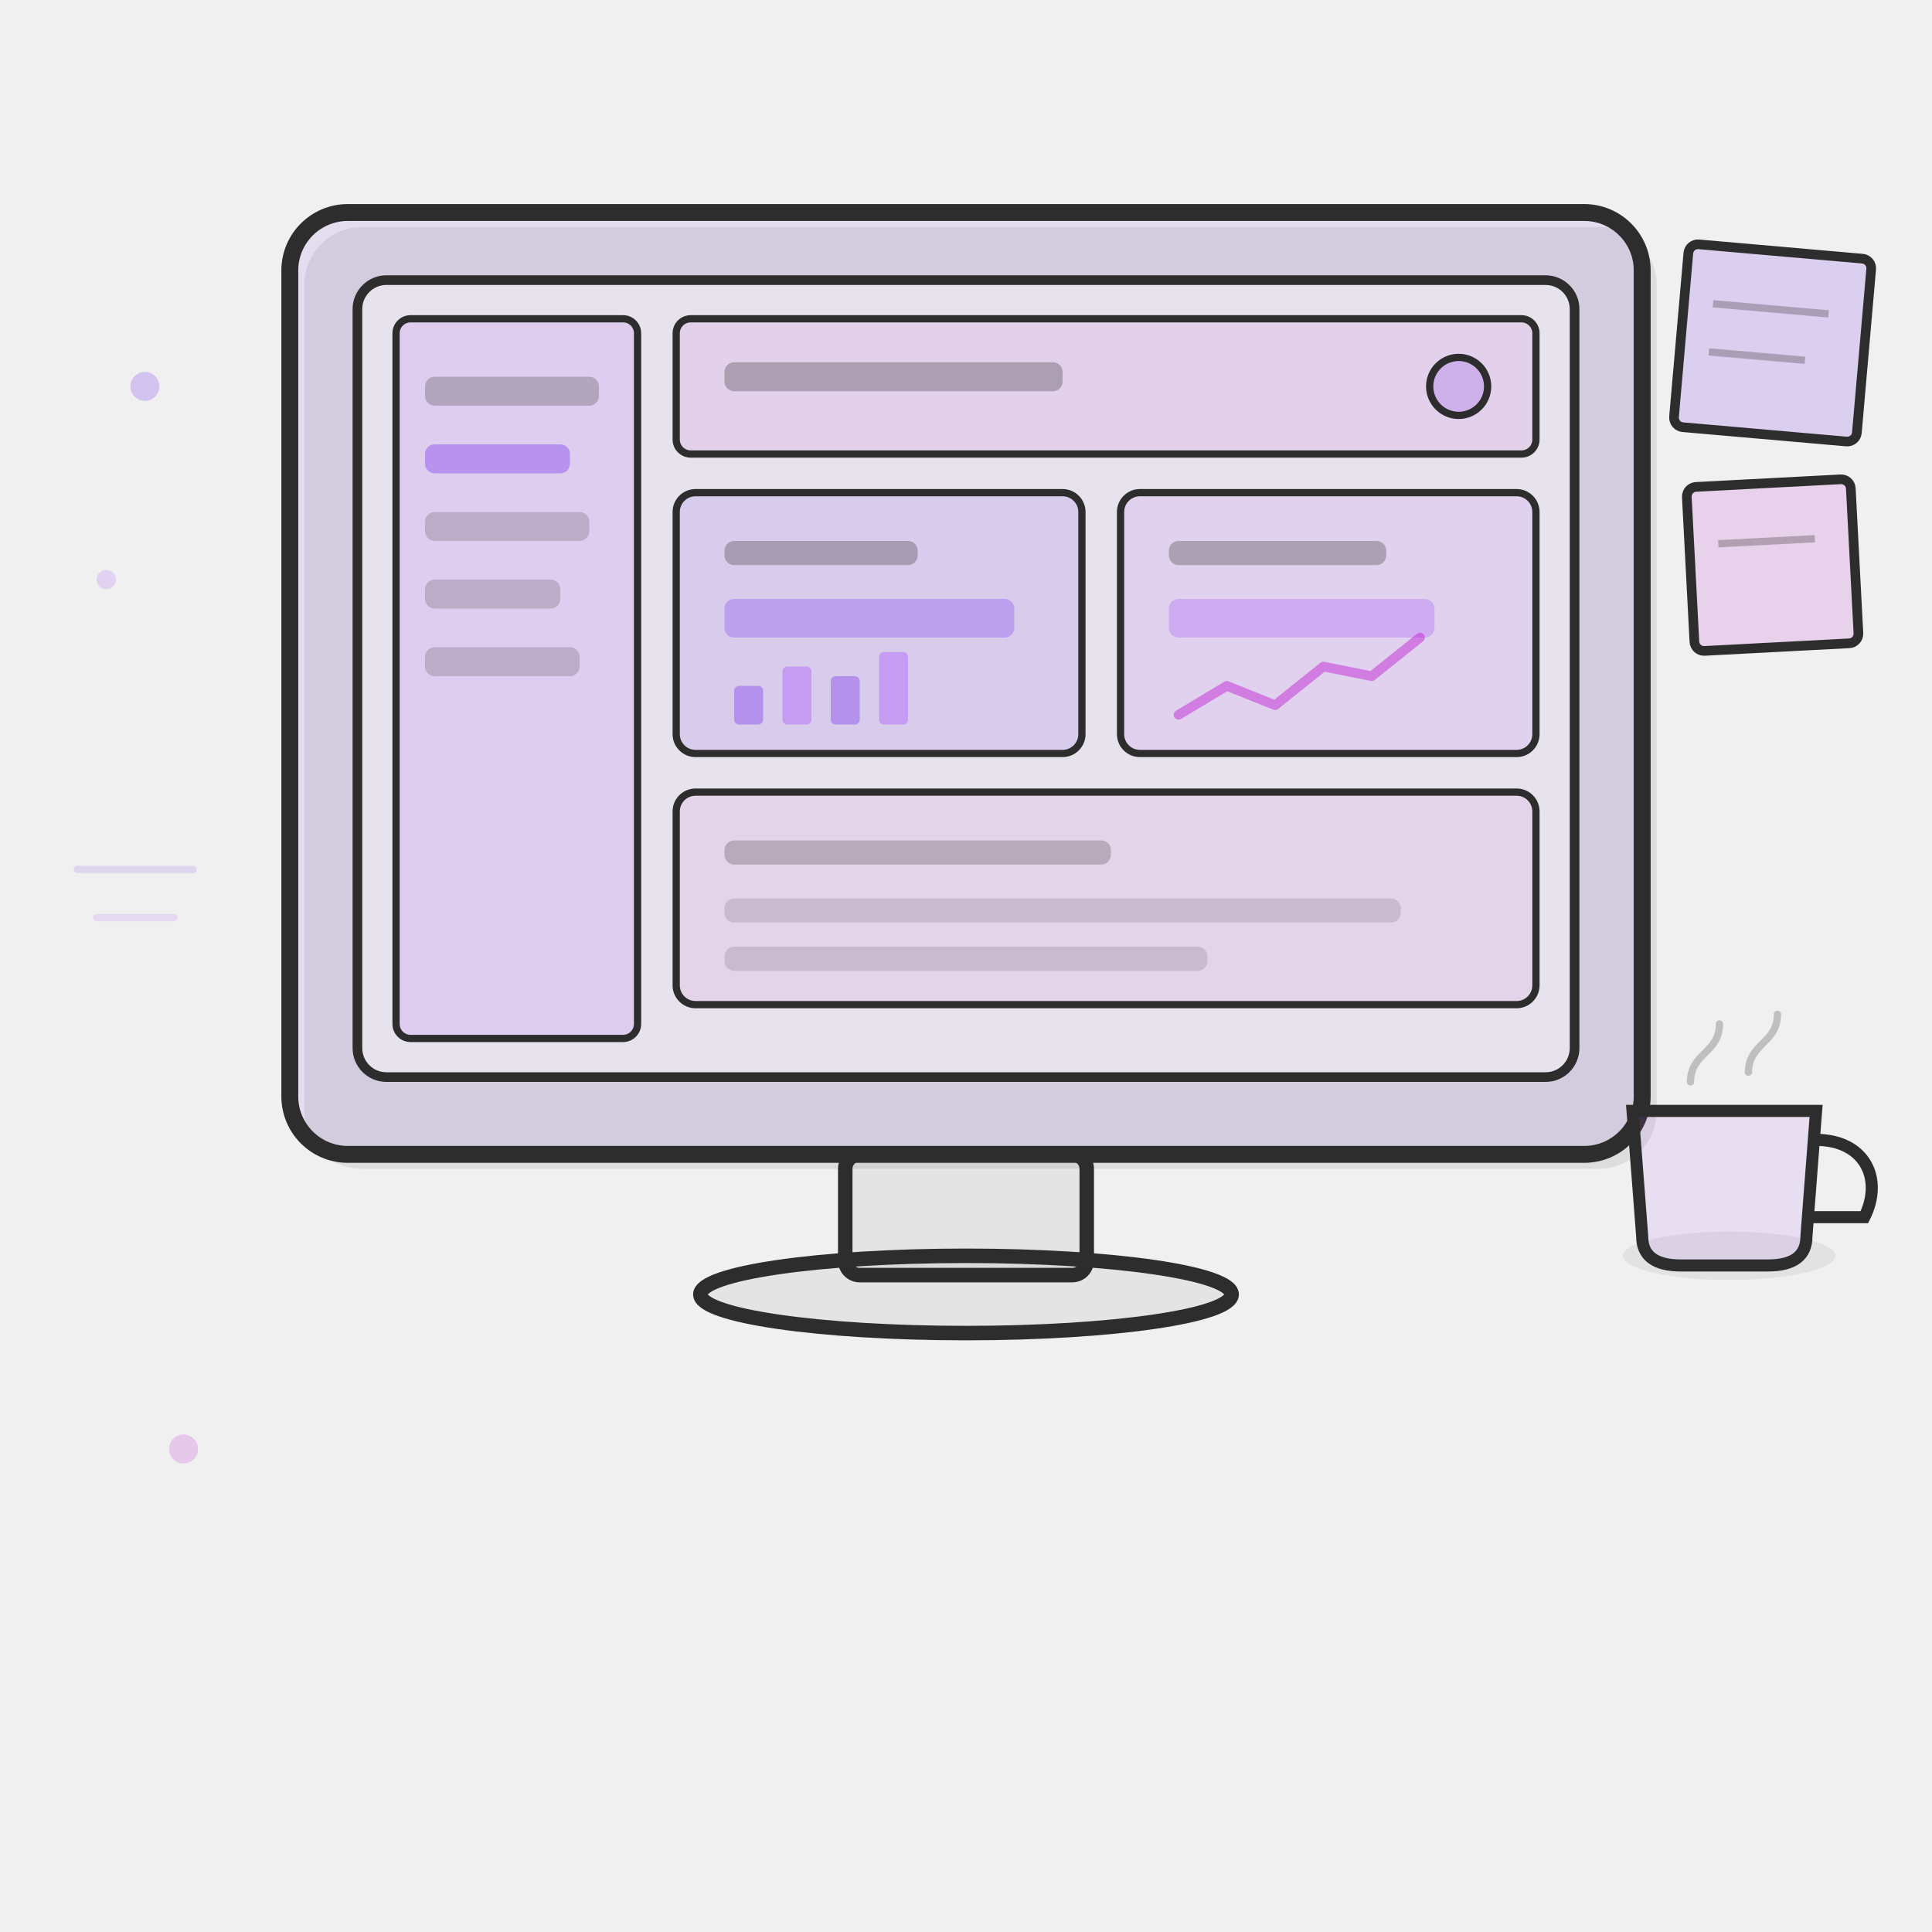
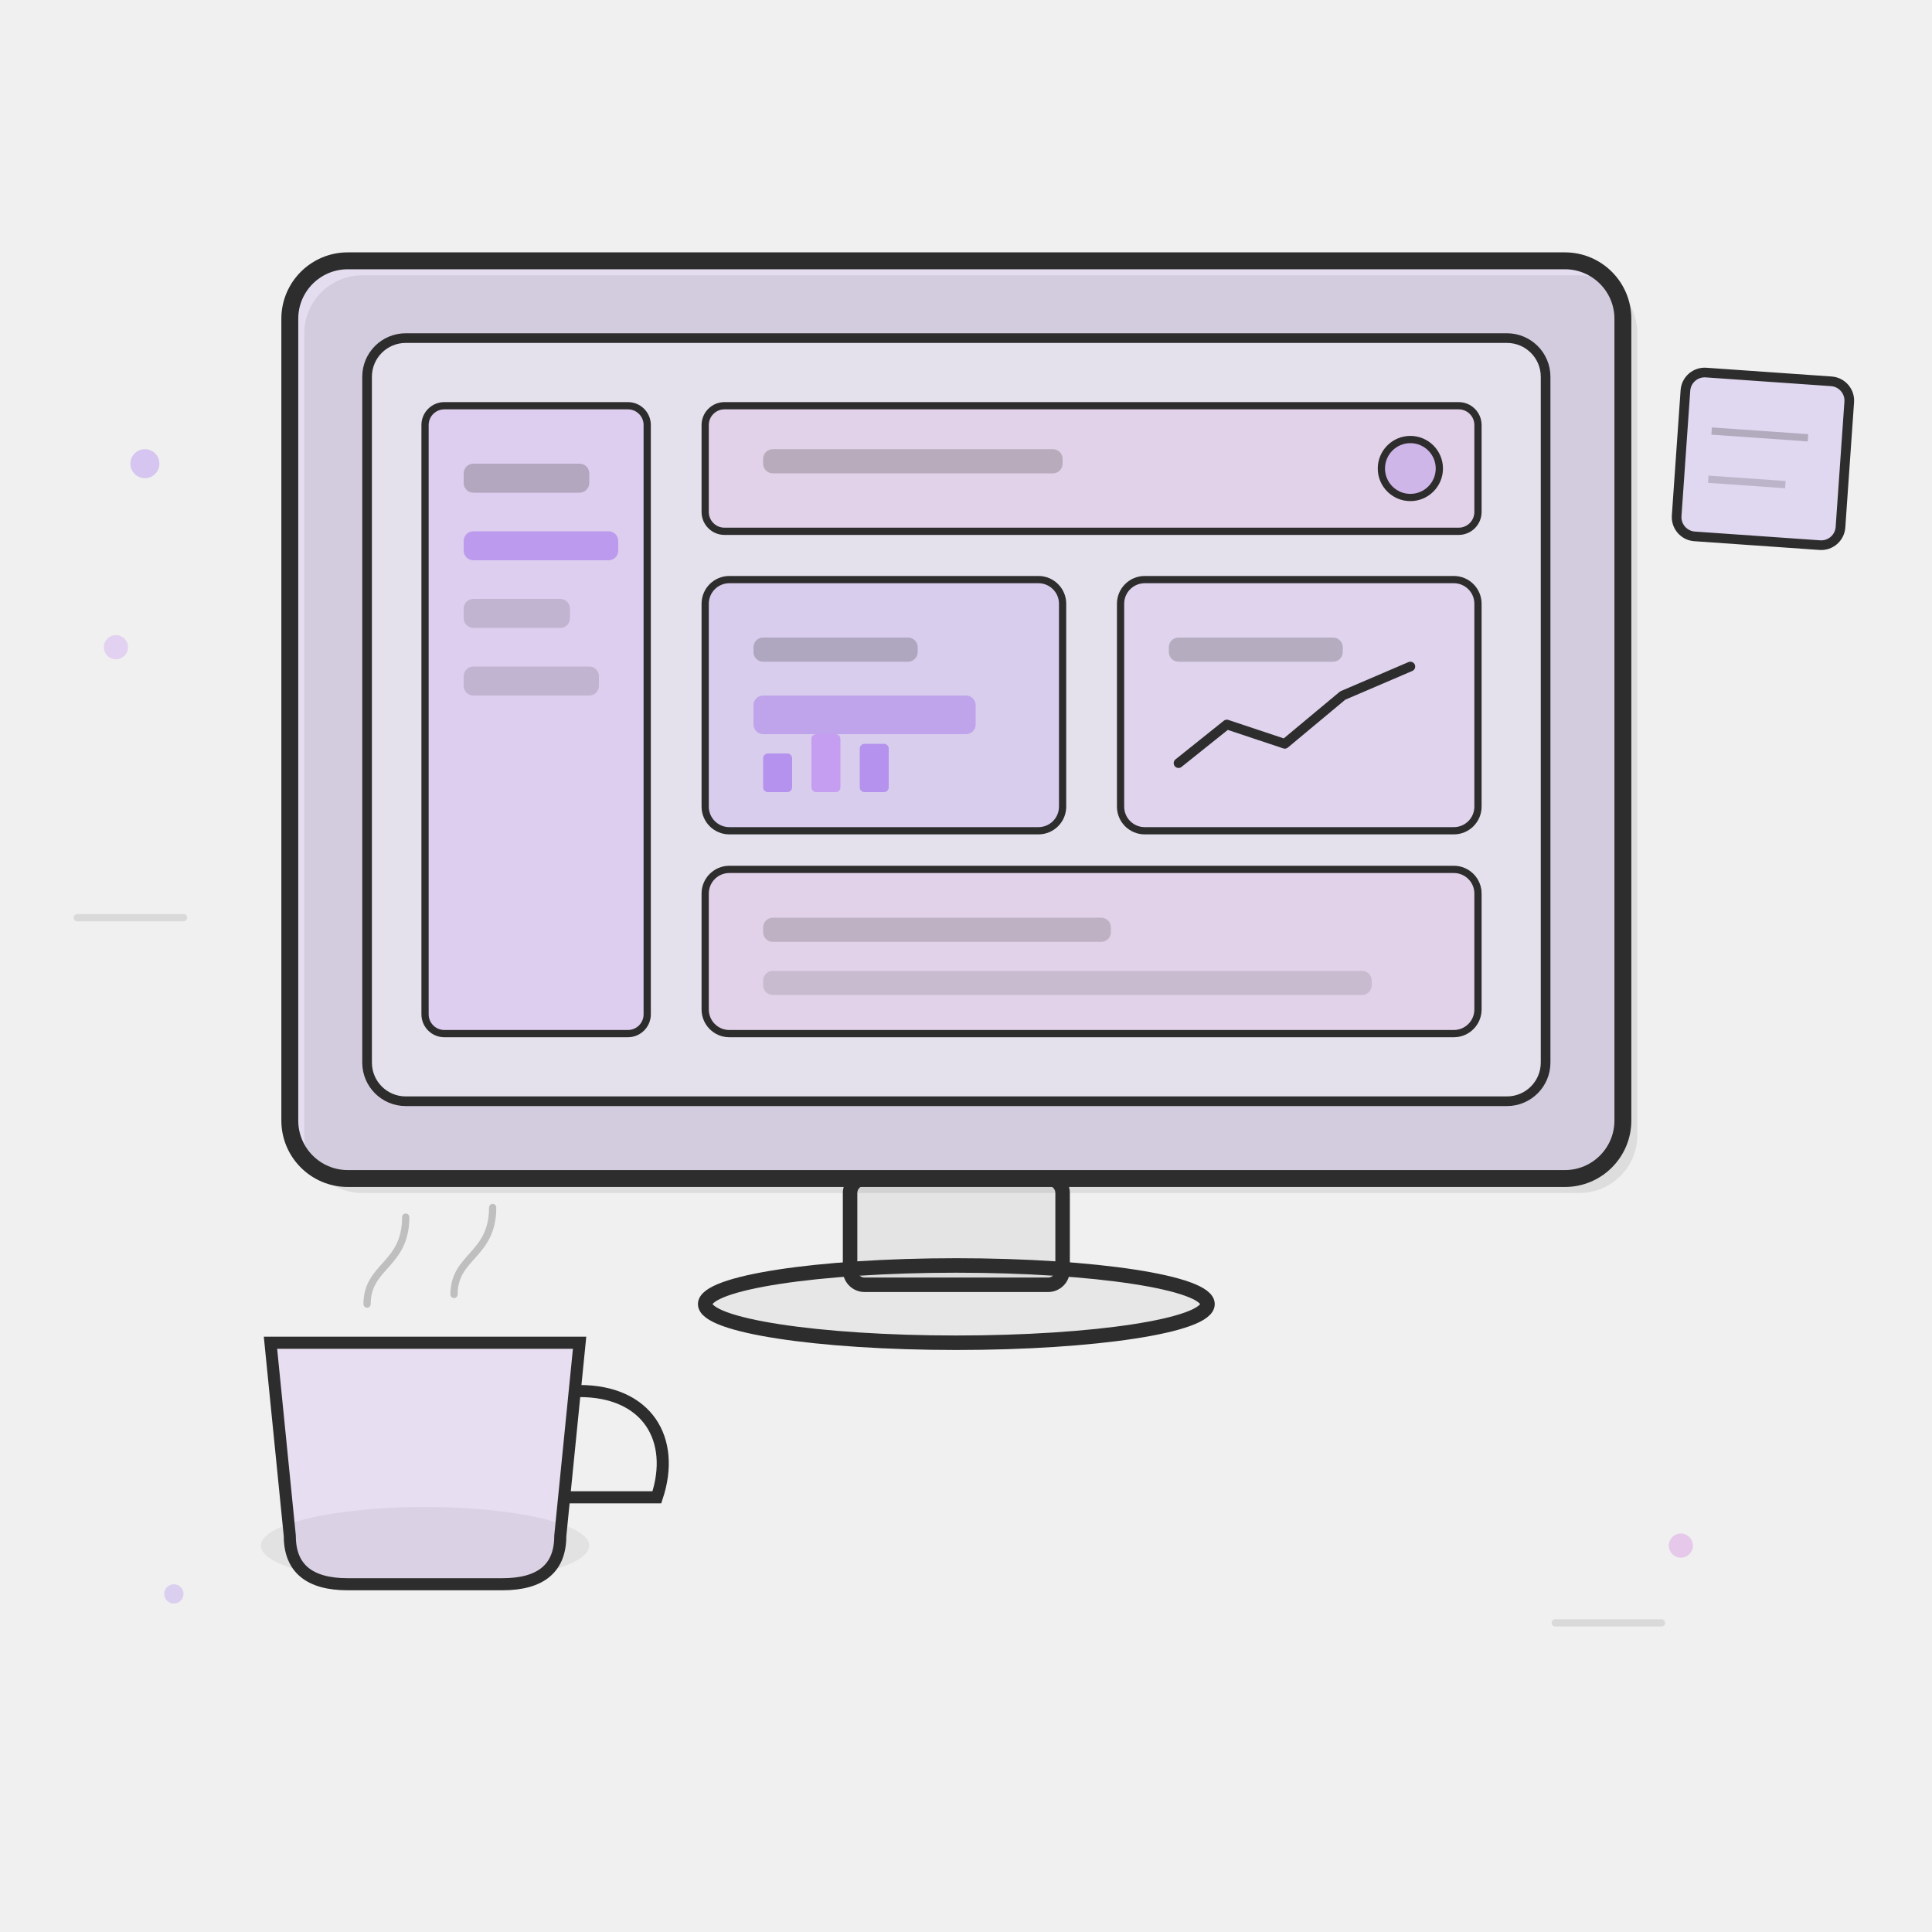
<svg xmlns="http://www.w3.org/2000/svg" viewBox="0 0 400 400" fill="none">
-   <rect x="63" y="47" width="280" height="195" rx="12" fill="#000" opacity="0.08" />
-   <rect x="60" y="44" width="280" height="195" rx="12" stroke="#2E2D2D" stroke-width="3.5" fill="#7C3AED" fill-opacity="0.10" />
-   <rect x="74" y="58" width="252" height="165" rx="6" stroke="#2E2D2D" stroke-width="2" fill="white" fill-opacity="0.45" />
-   <rect x="82" y="66" width="50" height="149" rx="3" fill="#A855F7" fill-opacity="0.15" stroke="#2E2D2D" stroke-width="1.5" />
-   <rect x="88" y="78" width="36" height="6" rx="2" fill="#2E2D2D" opacity="0.25" />
-   <rect x="88" y="92" width="30" height="6" rx="2" fill="#7C3AED" opacity="0.4" />
-   <rect x="88" y="106" width="34" height="6" rx="2" fill="#2E2D2D" opacity="0.2" />
-   <rect x="88" y="120" width="28" height="6" rx="2" fill="#2E2D2D" opacity="0.2" />
-   <rect x="88" y="134" width="32" height="6" rx="2" fill="#2E2D2D" opacity="0.2" />
-   <rect x="140" y="66" width="178" height="28" rx="3" fill="#C026D3" fill-opacity="0.10" stroke="#2E2D2D" stroke-width="1.5" />
-   <rect x="150" y="75" width="70" height="6" rx="2" fill="#2E2D2D" opacity="0.3" />
-   <circle cx="302" cy="80" r="6" stroke="#2E2D2D" stroke-width="1.5" fill="#7C3AED" fill-opacity="0.2" />
-   <rect x="140" y="102" width="84" height="54" rx="4" fill="#7C3AED" fill-opacity="0.14" stroke="#2E2D2D" stroke-width="1.5" />
-   <rect x="150" y="112" width="40" height="5" rx="2" fill="#2E2D2D" opacity="0.3" />
-   <rect x="150" y="124" width="60" height="8" rx="2" fill="#7C3AED" opacity="0.3" />
-   <rect x="152" y="142" width="6" height="8" rx="1" fill="#7C3AED" opacity="0.4" />
-   <rect x="162" y="138" width="6" height="12" rx="1" fill="#A855F7" opacity="0.4" />
-   <rect x="172" y="140" width="6" height="10" rx="1" fill="#7C3AED" opacity="0.4" />
-   <rect x="182" y="135" width="6" height="15" rx="1" fill="#A855F7" opacity="0.4" />
-   <rect x="232" y="102" width="86" height="54" rx="4" fill="#A855F7" fill-opacity="0.12" stroke="#2E2D2D" stroke-width="1.5" />
-   <rect x="242" y="112" width="45" height="5" rx="2" fill="#2E2D2D" opacity="0.3" />
-   <rect x="242" y="124" width="55" height="8" rx="2" fill="#A855F7" opacity="0.3" />
-   <polyline points="244,148 254,142 264,146 274,138 284,140 294,132" stroke="#C026D3" stroke-width="2" fill="none" stroke-linecap="round" stroke-linejoin="round" opacity="0.5" />
-   <rect x="140" y="164" width="178" height="44" rx="4" fill="#C026D3" fill-opacity="0.08" stroke="#2E2D2D" stroke-width="1.5" />
-   <rect x="150" y="174" width="80" height="5" rx="2" fill="#2E2D2D" opacity="0.25" />
-   <rect x="150" y="186" width="140" height="5" rx="2" fill="#2E2D2D" opacity="0.15" />
-   <rect x="150" y="196" width="100" height="5" rx="2" fill="#2E2D2D" opacity="0.15" />
-   <rect x="175" y="239" width="50" height="25" rx="3" stroke="#2E2D2D" stroke-width="3" fill="#2E2D2D" fill-opacity="0.06" />
-   <ellipse cx="200" cy="268" rx="55" ry="8" stroke="#2E2D2D" stroke-width="3" fill="#2E2D2D" fill-opacity="0.06" />
-   <rect x="348" y="52" width="38" height="38" rx="2" fill="#7C3AED" fill-opacity="0.18" stroke="#2E2D2D" stroke-width="2" transform="rotate(5 367 71)" />
-   <line x1="354" y1="64" x2="378" y2="64" stroke="#2E2D2D" stroke-width="1.5" opacity="0.3" transform="rotate(5 367 71)" />
-   <line x1="354" y1="74" x2="374" y2="74" stroke="#2E2D2D" stroke-width="1.5" opacity="0.3" transform="rotate(5 367 71)" />
-   <rect x="350" y="100" width="34" height="34" rx="2" fill="#C026D3" fill-opacity="0.15" stroke="#2E2D2D" stroke-width="2" transform="rotate(-3 367 117)" />
-   <line x1="356" y1="112" x2="376" y2="112" stroke="#2E2D2D" stroke-width="1.5" opacity="0.3" transform="rotate(-3 367 117)" />
-   <ellipse cx="358" cy="260" rx="22" ry="5" fill="#000" opacity="0.06" />
-   <path d="M338,230 L340,256 Q340,262 348,262 L366,262 Q374,262 374,256 L376,230 Z" stroke="#2E2D2D" stroke-width="2.5" fill="#A855F7" fill-opacity="0.12" />
-   <path d="M376,236 C386,236 390,244 386,252 L374,252" stroke="#2E2D2D" stroke-width="2.5" fill="none" />
-   <path d="M350,224 C350,218 356,218 356,212" stroke="#2E2D2D" stroke-width="1.5" fill="none" opacity="0.25" stroke-linecap="round" />
-   <path d="M362,222 C362,216 368,216 368,210" stroke="#2E2D2D" stroke-width="1.5" fill="none" opacity="0.25" stroke-linecap="round" />
-   <circle cx="30" cy="80" r="3" fill="#7C3AED" opacity="0.25" />
-   <circle cx="22" cy="120" r="2" fill="#A855F7" opacity="0.2" />
-   <circle cx="38" cy="300" r="3" fill="#C026D3" opacity="0.2" />
-   <line x1="16" y1="180" x2="40" y2="180" stroke="#7C3AED" stroke-width="1.5" opacity="0.15" stroke-linecap="round" />
-   <line x1="20" y1="190" x2="36" y2="190" stroke="#A855F7" stroke-width="1.5" opacity="0.15" stroke-linecap="round" />
+   <rect x="63" y="57" width="276" height="190" rx="12" fill="#000" opacity="0.08" />
+   <rect x="60" y="54" width="276" height="190" rx="12" stroke="#2E2D2D" stroke-width="3.5" fill="#7C3AED" fill-opacity="0.1" />
+   <rect x="76" y="70" width="244" height="158" rx="8" stroke="#2E2D2D" stroke-width="2" fill="white" fill-opacity="0.42" />
+   <rect x="88" y="84" width="46" height="130" rx="4" stroke="#2E2D2D" stroke-width="1.5" fill="#A855F7" fill-opacity="0.14" />
+   <rect x="96" y="96" width="26" height="6" rx="2" fill="#2E2D2D" opacity="0.24" />
+   <rect x="96" y="110" width="32" height="6" rx="2" fill="#7C3AED" opacity="0.34" />
+   <rect x="96" y="124" width="22" height="6" rx="2" fill="#2E2D2D" opacity="0.16" />
+   <rect x="96" y="138" width="28" height="6" rx="2" fill="#2E2D2D" opacity="0.16" />
+   <rect x="146" y="84" width="160" height="26" rx="4" stroke="#2E2D2D" stroke-width="1.5" fill="#C026D3" fill-opacity="0.08" />
+   <rect x="158" y="93" width="62" height="5" rx="2" fill="#2E2D2D" opacity="0.24" />
+   <circle cx="292" cy="97" r="6" stroke="#2E2D2D" stroke-width="1.5" fill="#7C3AED" fill-opacity="0.18" />
+   <rect x="146" y="120" width="74" height="52" rx="5" stroke="#2E2D2D" stroke-width="1.5" fill="#7C3AED" fill-opacity="0.12" />
+   <rect x="156" y="132" width="34" height="5" rx="2" fill="#2E2D2D" opacity="0.24" />
+   <rect x="156" y="144" width="46" height="8" rx="2" fill="#7C3AED" opacity="0.28" />
+   <rect x="158" y="156" width="6" height="8" rx="1" fill="#7C3AED" opacity="0.4" />
+   <rect x="168" y="152" width="6" height="12" rx="1" fill="#A855F7" opacity="0.4" />
+   <rect x="178" y="154" width="6" height="10" rx="1" fill="#7C3AED" opacity="0.4" />
+   <rect x="232" y="120" width="74" height="52" rx="5" stroke="#2E2D2D" stroke-width="1.5" fill="#A855F7" fill-opacity="0.1" />
+   <rect x="242" y="132" width="36" height="5" rx="2" fill="#2E2D2D" opacity="0.24" />
+   <polyline points="244,158 254,150 266,154 278,144 292,138" stroke="#2E2D2D" stroke-width="2" fill="none" stroke-linecap="round" stroke-linejoin="round" />
+   <rect x="146" y="180" width="160" height="34" rx="5" stroke="#2E2D2D" stroke-width="1.5" fill="#C026D3" fill-opacity="0.08" />
+   <rect x="158" y="190" width="72" height="5" rx="2" fill="#2E2D2D" opacity="0.2" />
+   <rect x="158" y="201" width="126" height="5" rx="2" fill="#2E2D2D" opacity="0.14" />
+   <rect x="176" y="244" width="44" height="22" rx="3" stroke="#2E2D2D" stroke-width="3" fill="#2E2D2D" fill-opacity="0.06" />
+   <ellipse cx="198" cy="270" rx="52" ry="8" stroke="#2E2D2D" stroke-width="3" fill="#2E2D2D" fill-opacity="0.05" />
+   <rect x="348" y="78" width="34" height="34" rx="4" stroke="#2E2D2D" stroke-width="2" fill="#7C3AED" fill-opacity="0.14" transform="rotate(4 365 95)" />
+   <line x1="354" y1="90" x2="374" y2="90" stroke="#2E2D2D" stroke-width="1.5" opacity="0.26" transform="rotate(4 365 95)" />
+   <line x1="354" y1="100" x2="370" y2="100" stroke="#2E2D2D" stroke-width="1.5" opacity="0.2" transform="rotate(4 365 95)" />
+   <ellipse cx="88" cy="320" rx="34" ry="8" fill="#000" opacity="0.06" />
+   <path d="M56 278 L60 318 Q60 328 72 328 L104 328 Q116 328 116 318 L120 278 Z" stroke="#2E2D2D" stroke-width="2.5" fill="#A855F7" fill-opacity="0.12" />
+   <path d="M120 288 C134 288 140 298 136 310 L116 310" stroke="#2E2D2D" stroke-width="2.5" fill="none" />
+   <path d="M76 270 C76 262 84 262 84 252" stroke="#2E2D2D" stroke-width="1.5" fill="none" opacity="0.25" stroke-linecap="round" />
+   <path d="M94 268 C94 260 102 260 102 250" stroke="#2E2D2D" stroke-width="1.5" fill="none" opacity="0.25" stroke-linecap="round" />
+   <circle cx="30" cy="96" r="3" fill="#7C3AED" opacity="0.24" />
+   <circle cx="24" cy="134" r="2.5" fill="#A855F7" opacity="0.2" />
+   <circle cx="348" cy="320" r="2.5" fill="#C026D3" opacity="0.2" />
+   <circle cx="36" cy="330" r="2" fill="#7C3AED" opacity="0.18" />
+   <line x1="16" y1="190" x2="38" y2="190" stroke="#2E2D2D" stroke-width="1.5" stroke-linecap="round" opacity="0.12" />
+   <line x1="322" y1="336" x2="344" y2="336" stroke="#2E2D2D" stroke-width="1.5" stroke-linecap="round" opacity="0.12" />
</svg>
